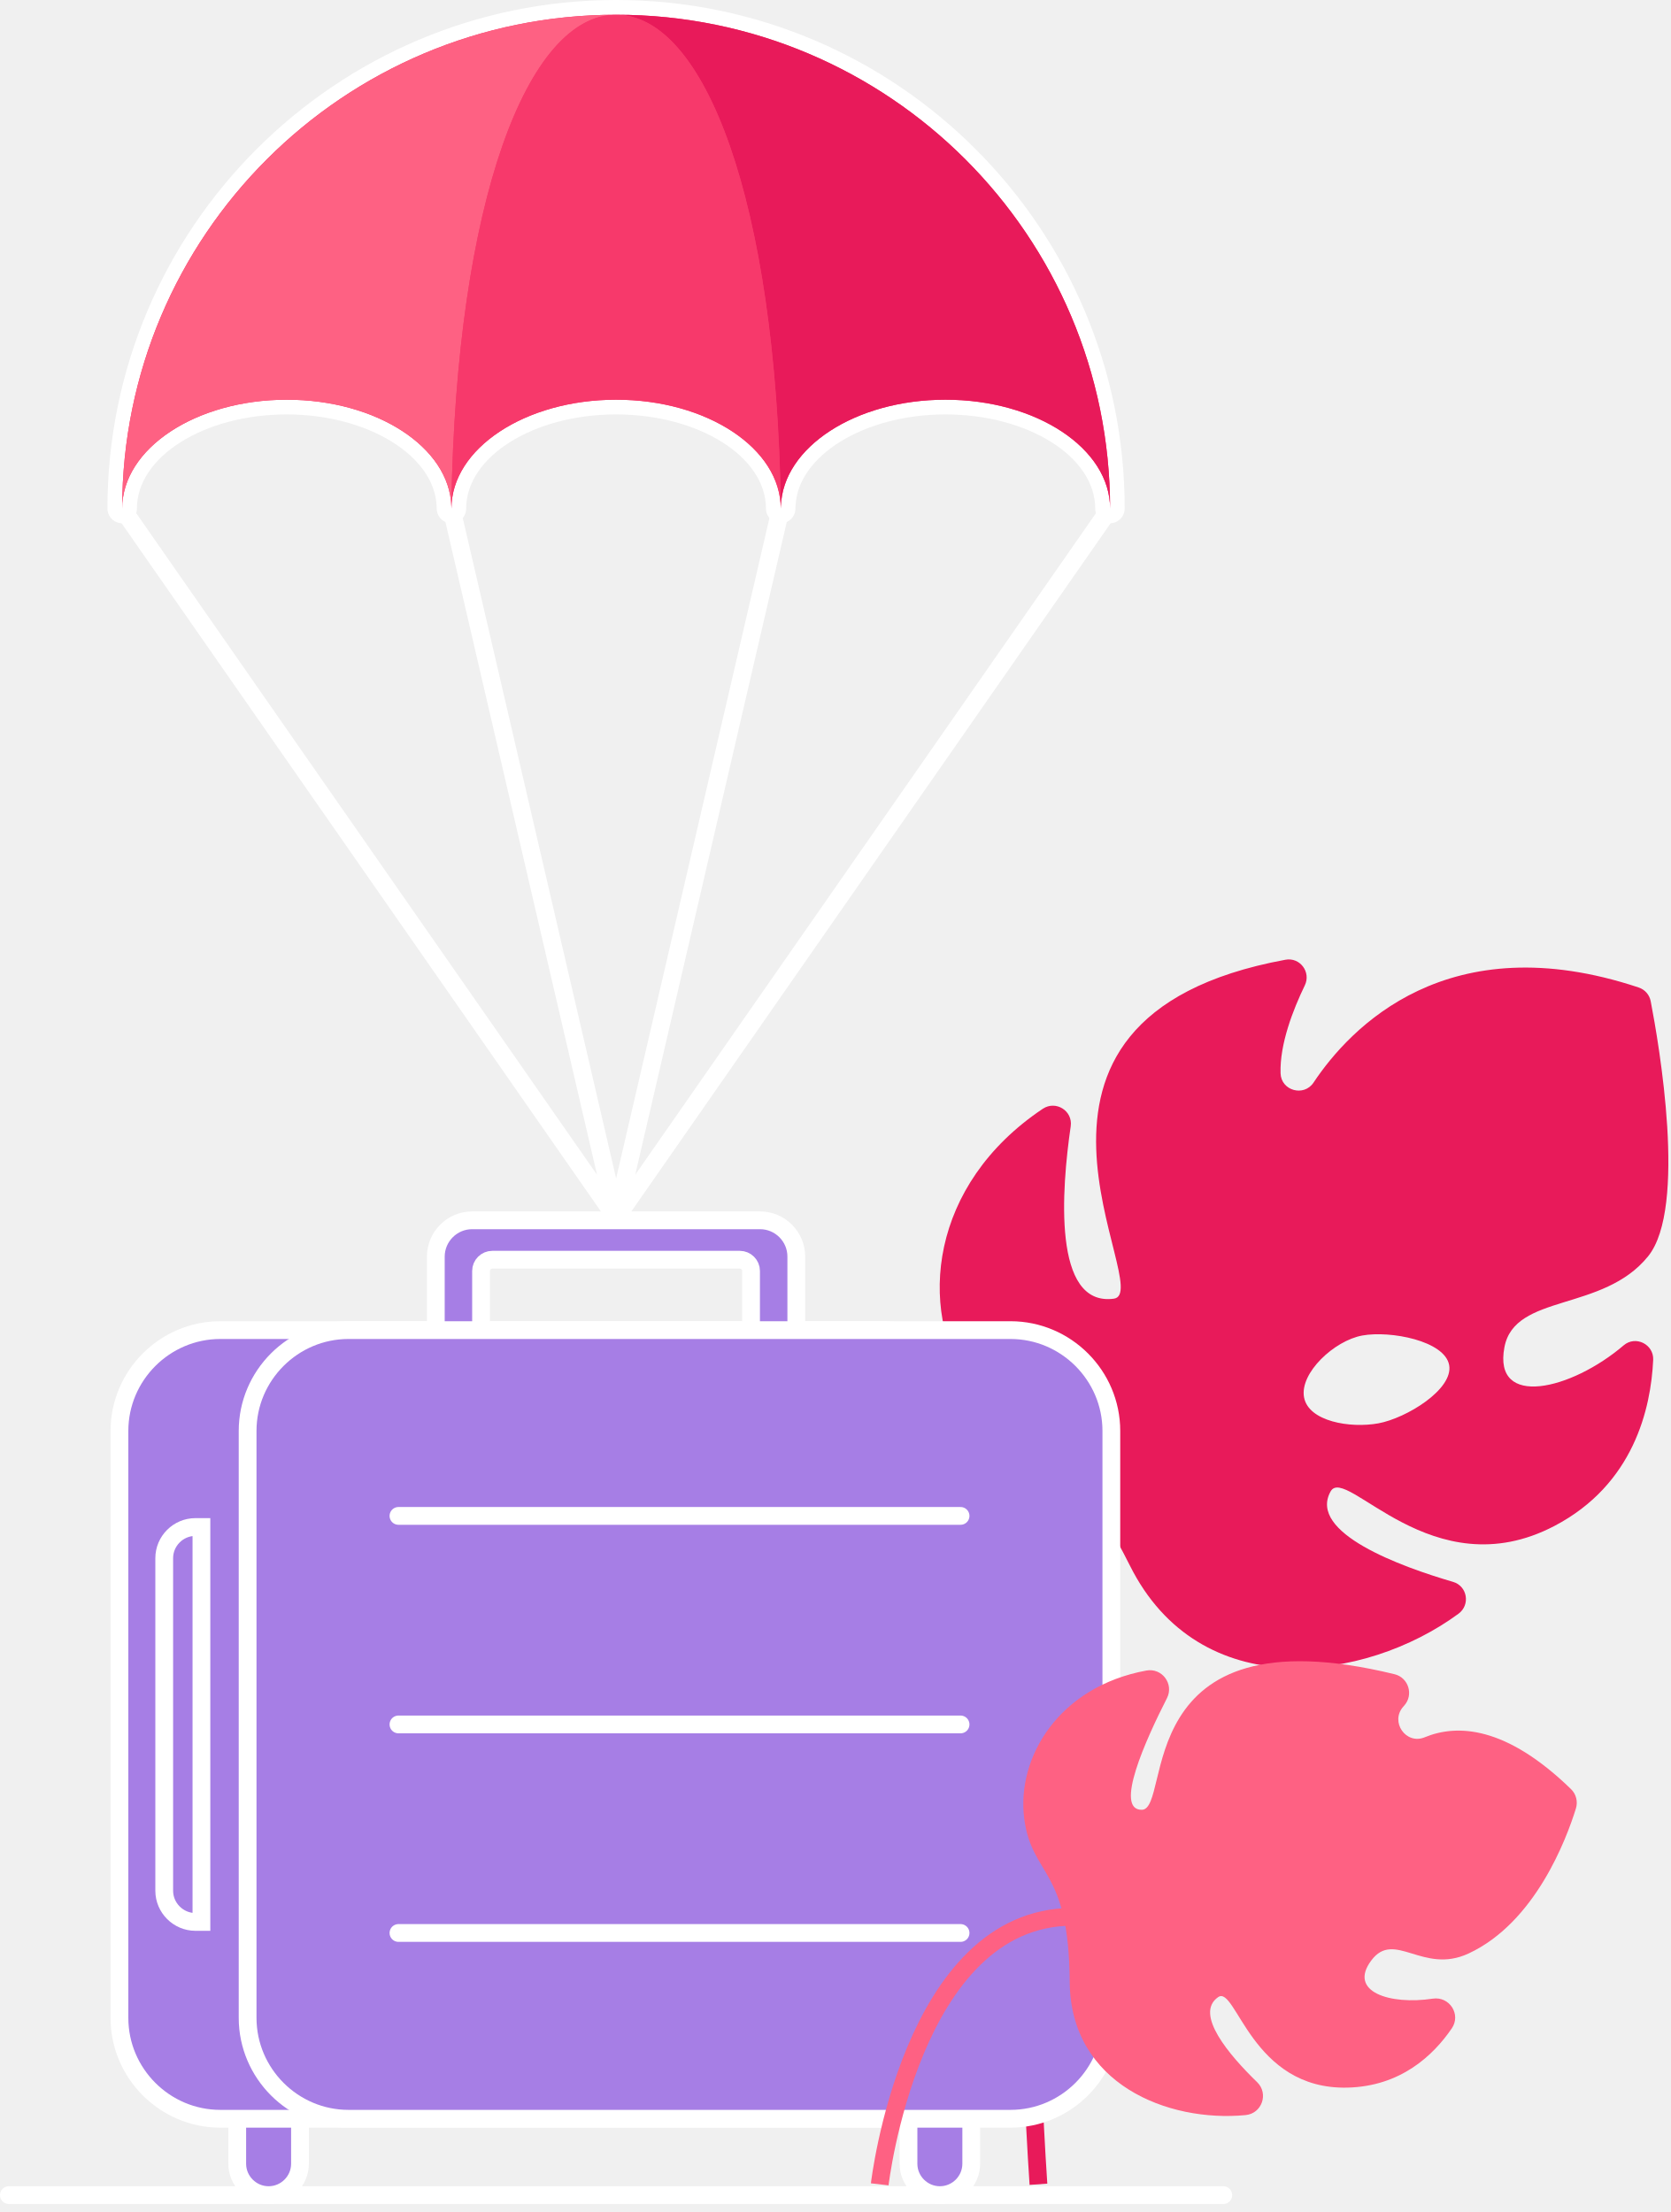
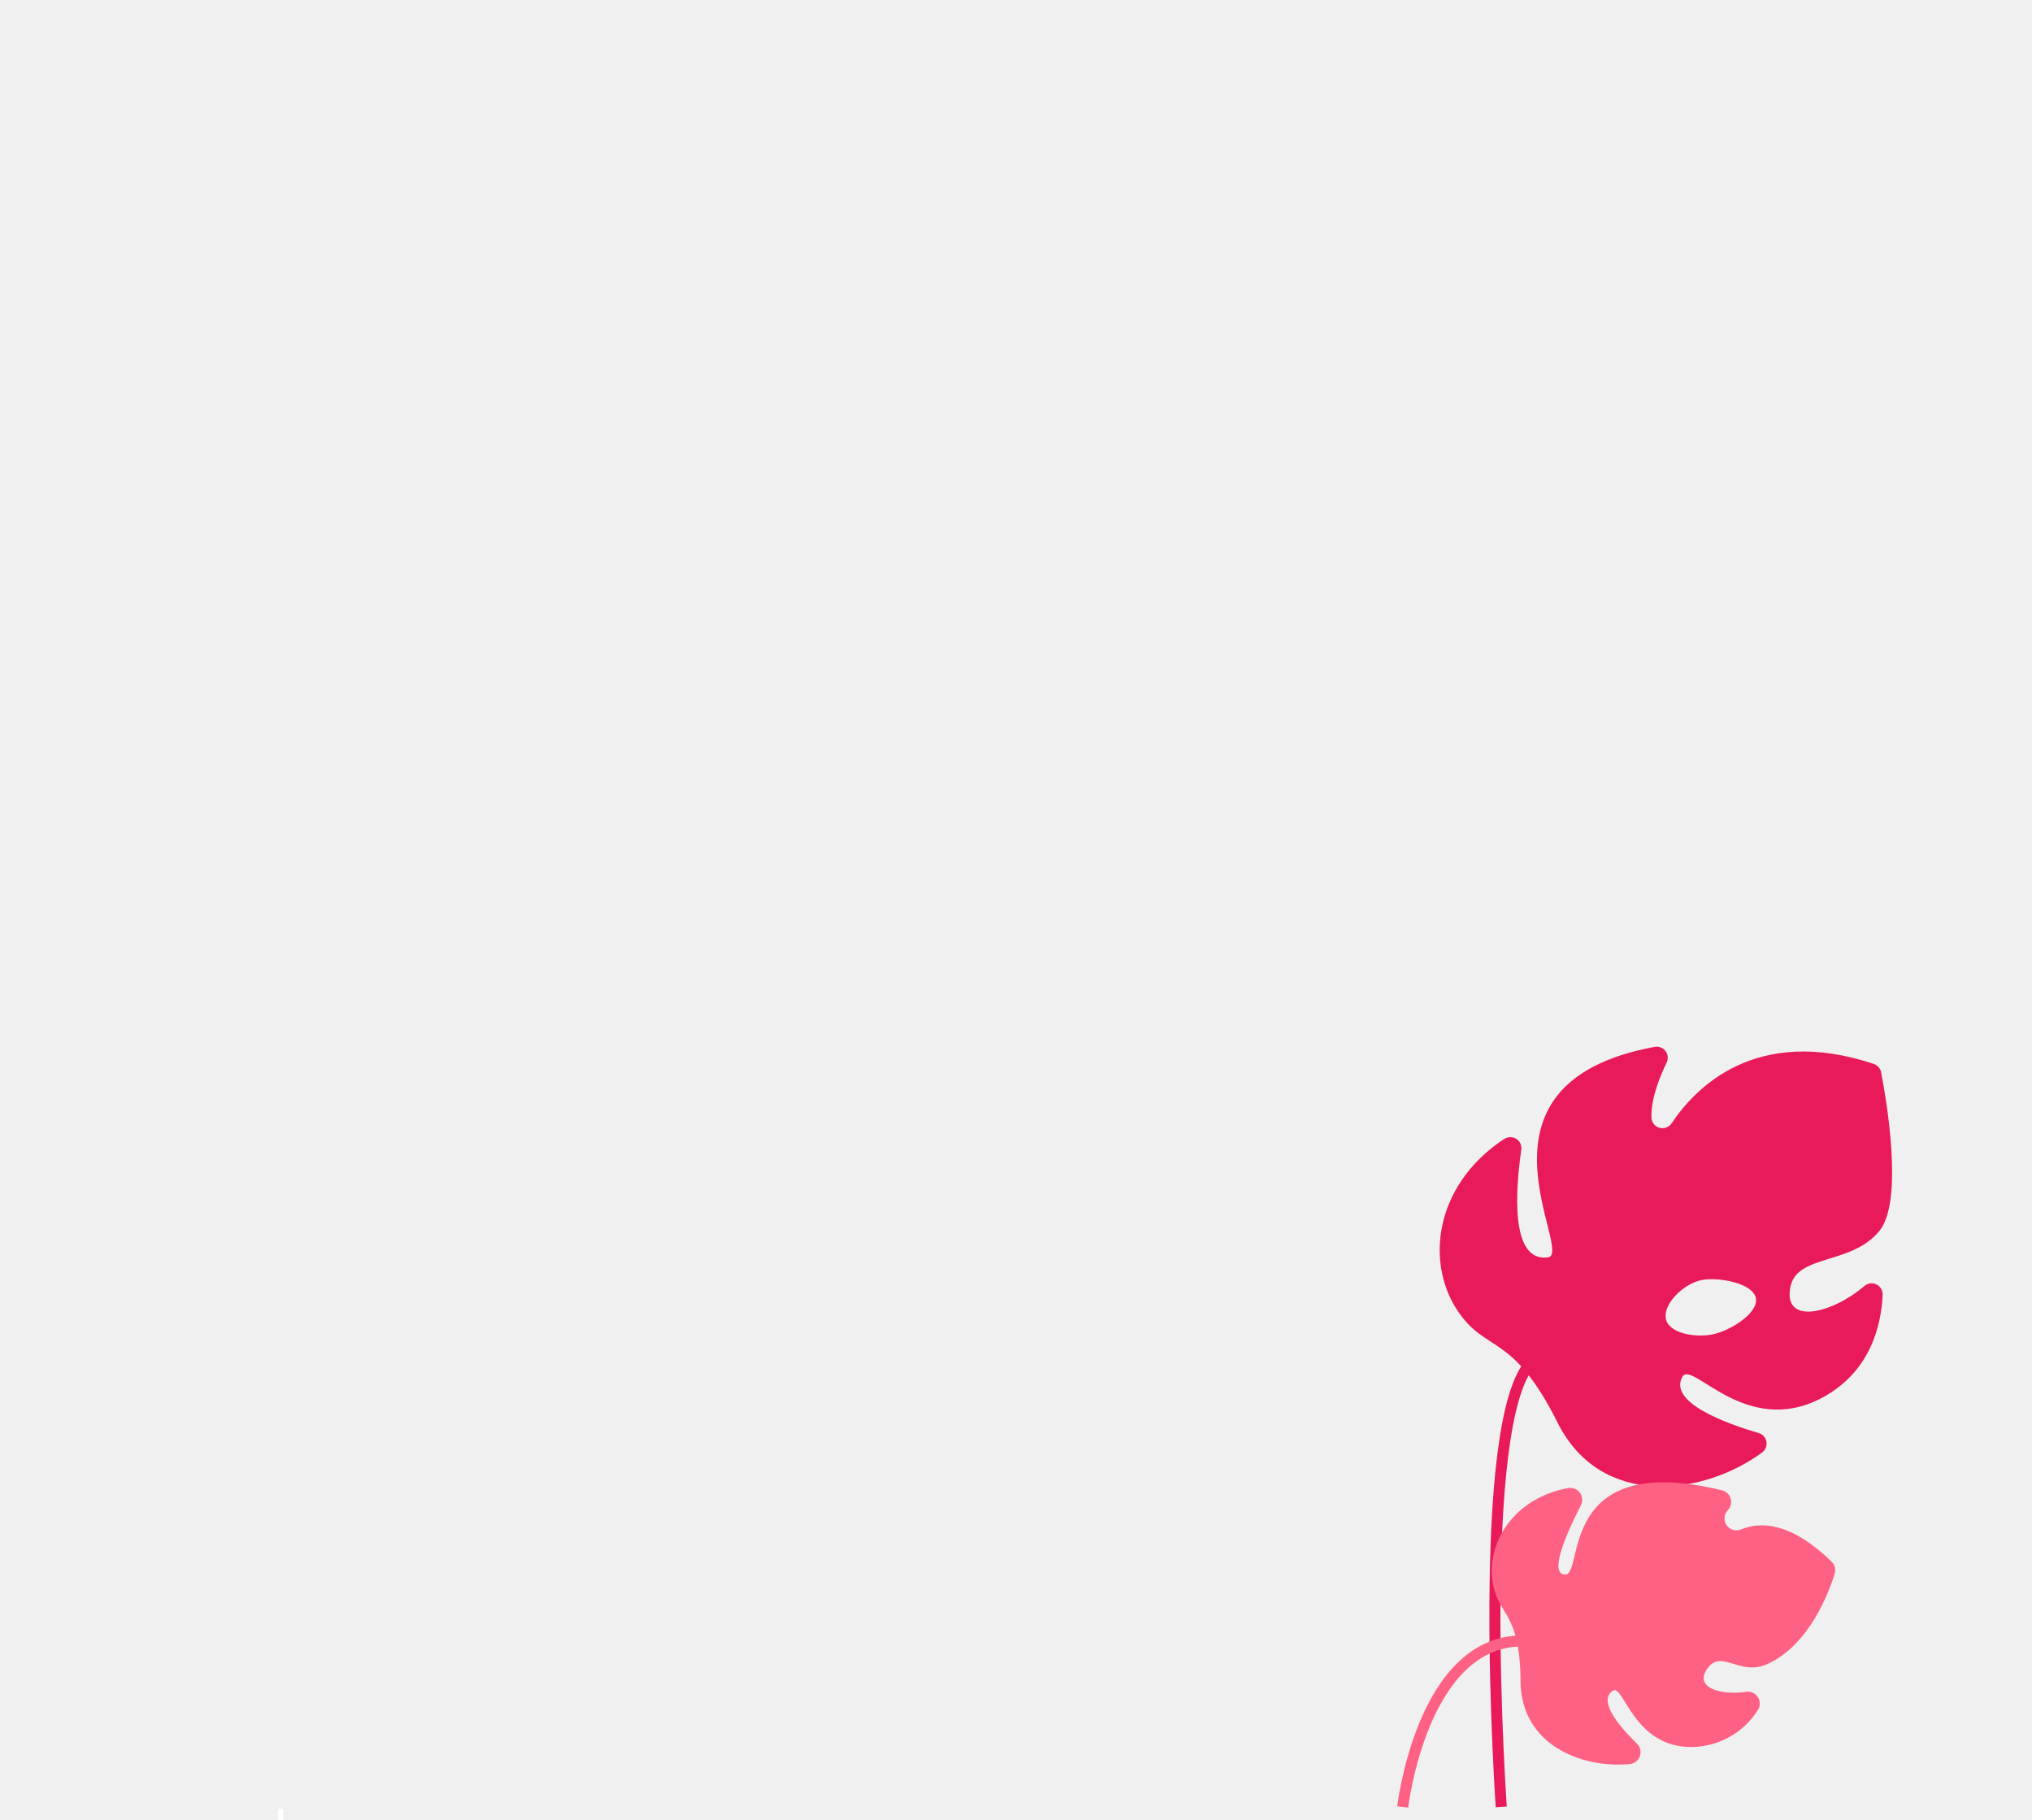
- <svg xmlns="http://www.w3.org/2000/svg" width="188" height="249" fill="none">
-   <path d="M117.345 124.816c1.467-.982 3.4.223 3.147 1.971-1.025 7.035-2.074 20.329 4.851 19.404 4.937-.658-16.654-31.533 19.318-38.156 1.632-.3 2.896 1.391 2.176 2.885-1.324 2.737-2.834 6.615-2.729 9.899.063 1.961 2.624 2.675 3.711 1.044 4.096-6.154 15.098-17.857 36.59-10.703.696.232 1.213.82 1.351 1.54.927 4.802 4.126 23.244-.289 28.716-5.088 6.312-15.025 4.144-16.174 10.249-1.3 6.906 7.513 4.825 13.421-.223 1.338-1.144 3.406-.116 3.322 1.642-.253 5.45-2.181 14.017-11.115 18.69-13.78 7.21-23.479-6.957-25.189-3.883-2.591 4.662 7.939 8.47 13.782 10.177 1.616.471 1.969 2.588.613 3.586-10.522 7.742-29.126 10.285-36.973-5.409-8.295-16.59-12.936-12.486-18.194-20.376-5.714-8.569-4.333-22.538 8.381-31.053zm29.403 32.469c.499 2.732 5.199 3.514 8.357 2.939 3.158-.577 8.473-3.832 7.974-6.563-.499-2.732-6.62-3.902-9.778-3.325-3.155.577-7.051 4.22-6.553 6.949z" fill="#E81A5A" />
-   <path d="M116.86 245.878s-4.908-70.272 5.541-80.722" stroke="#E81A5A" stroke-width="2" stroke-miterlimit="10" />
-   <path d="M1 247.1h136.663" stroke="#fff" stroke-width="2" stroke-miterlimit="10" stroke-linecap="round" />
-   <path d="M105.767 247.1c1.948 0 3.531-1.592 3.531-3.531v-5.065c0-1.948-1.592-3.531-3.531-3.531-1.948 0-3.531 1.591-3.531 3.531v5.065c0 1.939 1.591 3.531 3.531 3.531zM30.228 247.1c1.948 0 3.531-1.592 3.531-3.531v-5.065c0-1.948-1.591-3.531-3.531-3.531-1.948 0-3.531 1.591-3.531 3.531v5.065c0 1.939 1.591 3.531 3.531 3.531z" fill="#A67EE5" stroke="#fff" stroke-width="2" stroke-miterlimit="10" />
-   <path d="M24.79 238.504h74.503c6.242 0 11.348-5.106 11.348-11.348v-66.081c0-6.242-5.106-11.348-11.348-11.348h-74.503c-6.242 0-11.348 5.106-11.348 11.348v66.081c0 6.242 5.106 11.348 11.348 11.348z" fill="#A67EE5" stroke="#fff" stroke-width="2" stroke-miterlimit="10" />
-   <path d="M86.975 158.646v44.961M51.688 158.646v44.961" stroke="#fff" stroke-width="2" stroke-miterlimit="10" stroke-linecap="round" />
-   <path d="M53.13 137.368h32.402c2.246 0 4.078 1.832 4.078 4.078v16.007c0 .663-.53 1.193-1.194 1.193h-2.702c-.663 0-1.194-.53-1.194-1.193v-14.382c0-.696-.572-1.268-1.268-1.268H55.402c-.696 0-1.268.572-1.268 1.268v14.382c0 .663-.53 1.193-1.194 1.193h-2.702c-.663 0-1.194-.53-1.194-1.193v-16.007c.008-2.246 1.84-4.078 4.087-4.078z" fill="#A67EE5" stroke="#fff" stroke-width="2" stroke-miterlimit="10" />
-   <path d="M39.213 238.504h74.503c6.242 0 11.348-5.106 11.348-11.348v-66.081c0-6.242-5.106-11.348-11.348-11.348H39.213c-6.242 0-11.348 5.106-11.348 11.348v66.081c.008 6.242 5.114 11.348 11.348 11.348z" fill="#A67EE5" stroke="#fff" stroke-width="2" stroke-miterlimit="10" />
-   <path d="M108.096 170.641H44.841M108.096 194.116H44.841M108.096 217.591H44.841" stroke="#fff" stroke-width="2" stroke-miterlimit="10" stroke-linecap="round" />
-   <path d="M21.996 171.892h.671v44.455h-.671c-1.931 0-3.515-1.583-3.515-3.514v-37.418c-.008-1.939 1.575-3.523 3.515-3.523z" fill="#A67EE5" stroke="#fff" stroke-width="2" stroke-miterlimit="10" />
-   <path d="M69.336 137.078L13.749 57.245M69.336 137.078L50.801 57.245M87.862 57.245l-18.526 79.833M124.915 57.245l-55.579 79.833" stroke="#fff" stroke-width="2" stroke-miterlimit="10" stroke-linecap="round" stroke-linejoin="round" />
-   <path d="M124.915 58.074c-.456 0-.829-.373-.829-.829 0-6.3-7.941-11.422-17.698-11.422-9.557 0-17.498 5.023-17.689 11.19l-.008.232c0 .456-.373.829-.829.829-.456 0-.829-.373-.829-.829 0-6.3-7.941-11.422-17.697-11.422-9.756 0-17.697 5.123-17.697 11.422 0 .456-.373.829-.829.829-.456 0-.829-.373-.829-.829l-.008-.24c-.199-6.167-8.132-11.182-17.689-11.182-9.756 0-17.697 5.123-17.697 11.422 0 .456-.373.829-.829.829-.456 0-.829-.373-.829-.829C12.92 26.136 38.227.829 69.328.829c31.109 0 56.416 25.307 56.416 56.416 0 .456-.365.829-.829.829z" fill="#F7396B" />
-   <path d="M69.336 1.658c30.703 0 55.587 24.884 55.587 55.587 0-6.764-8.297-12.251-18.526-12.251-10.105 0-18.311 5.346-18.518 11.994 0 .083-.008.174-.008.257 0-6.764-8.297-12.251-18.526-12.251S50.801 50.481 50.801 57.245c0-.091-.008-.174-.008-.265-.216-6.64-8.422-11.986-18.518-11.986-10.237 0-18.526 5.487-18.526 12.251 0-30.703 24.884-55.587 55.587-55.587zm0-1.658c-31.565 0-57.245 25.68-57.245 57.245 0 .912.746 1.658 1.658 1.658.912 0 1.658-.746 1.658-1.658 0-5.844 7.568-10.594 16.869-10.594 9.11 0 16.678 4.659 16.86 10.378l.008.133v.083c0 .912.746 1.658 1.658 1.658.912 0 1.658-.738 1.658-1.658 0-5.844 7.568-10.594 16.868-10.594 9.3 0 16.869 4.75 16.869 10.594 0 .912.746 1.658 1.658 1.658.912 0 1.658-.746 1.658-1.658v-.075l.008-.133c.182-5.728 7.742-10.386 16.86-10.386 9.301 0 16.869 4.75 16.869 10.594 0 .912.746 1.658 1.657 1.658.912 0 1.658-.746 1.658-1.658C126.573 25.68 100.893 0 69.336 0z" fill="#fff" />
-   <path d="M69.336 1.658c9.922 0 18.021 20.897 18.543 55.33.207-6.648 8.414-11.994 18.518-11.994 10.237 0 18.526 5.487 18.526 12.251-.008-30.703-24.892-55.587-55.587-55.587z" fill="#E81A5A" />
-   <path d="M69.328 1.658c-30.695 0-55.579 24.884-55.579 55.587 0-6.764 8.297-12.251 18.526-12.251 10.096 0 18.302 5.346 18.518 11.986.522-34.425 8.612-55.322 18.535-55.322z" fill="#FE6183" />
-   <path d="M69.336 1.658c-9.931 0-18.021 20.897-18.543 55.322 0 .091.008.174.008.265 0-6.764 8.297-12.251 18.526-12.251 10.229 0 18.526 5.487 18.526 12.251 0-.091.008-.174.008-.257-.514-34.433-8.604-55.33-18.526-55.33z" fill="#F7396B" />
-   <path d="M176.796 201.401c.578.562.785 1.403.549 2.172-1.06 3.426-4.58 12.854-12.101 16.337-5.134 2.377-8.326-2.697-10.923.769-2.654 3.539 2.103 5.034 6.916 4.305 1.877-.285 3.211 1.775 2.141 3.343-2.101 3.076-5.771 6.521-11.725 6.671-10.845.269-12.553-11.584-14.569-10.186-2.722 1.885 1.269 6.548 4.386 9.573 1.325 1.285.54 3.531-1.297 3.706-8.763.839-19.719-3.51-19.794-15-.083-12.937-4.251-11.797-5.115-18.356-.906-6.881 3.883-14.876 13.744-16.686 1.762-.322 3.128 1.514 2.313 3.112-2.412 4.732-5.959 12.606-2.824 12.563 3.461-.048-1.578-22.578 28.432-15.263 1.584.384 2.181 2.329 1.089 3.539-.032.037-.067.075-.099.113-1.517 1.704.296 4.321 2.406 3.45 3.663-1.517 9.165-1.272 16.471 5.838z" fill="#FE6183" />
-   <path d="M99 245.886s3.48-30.113 21.701-30.113" stroke="#FE6183" stroke-width="2" stroke-miterlimit="10" />
+ <svg xmlns="http://www.w3.org/2000/svg" width="268" height="240" viewBox="0 0 350 330">
+   <g id="clouds" style="opacity: 0;">
+     <animate attributeType="CSS" attributeName="opacity" values="0; 1; 1; 0" keyTimes="0; 0.3; 0.7; 1;" dur="2.7s" repeatCount="1" begin="0s" fill="freeze" />
+     <g id="cloudTop">
+       <animateTransform id="cloudTopAnimate" attributeName="transform" type="translate" values="40 0; 0 0" dur="0.6s" begin="0s" fill="freeze" />
+       <animateTransform attributeName="transform" type="translate" values="0 0; 0 -40" dur="0.6s" begin="cloudTopAnimate.end + 1.4s" fill="freeze" additive="sum" />
+       <line x1="65.43" y1="77.72" x2="105.21" y2="77.72" fill="none" stroke="#fff" stroke-linecap="round" stroke-miterlimit="10" stroke-width="2" />
+       <g>
+         <path d="M85.22,67.45H57.86a12.4,12.4,0,1,0-24.8,0H15.13" fill="none" stroke="#fff" stroke-linecap="round" stroke-miterlimit="10" stroke-width="2" />
+         <line x1="93.48" y1="67.45" x2="115.68" y2="67.45" fill="none" stroke="#fff" stroke-linecap="round" stroke-miterlimit="10" stroke-width="2" />
+       </g>
+     </g>
+     <g id="cloudsBottom">
+       <animateTransform id="cloudsBottomAnimate" attributeName="transform" type="translate" values="80 0; 0 0" dur="0.6s" begin="0s" fill="freeze" additive="sum" />
+       <animateTransform attributeName="transform" type="translate" values="0 0; 0 -80" dur="0.6s" begin="cloudsBottomAnimate.end + 1.4s" fill="freeze" additive="sum" />
+       <line x1="272.13" y1="145.27" x2="311.9" y2="145.27" fill="none" stroke="#fff" stroke-linecap="round" stroke-miterlimit="10" stroke-width="2" />
+       <line x1="300.17" y1="135" x2="322.37" y2="135" fill="none" stroke="#fff" stroke-linecap="round" stroke-miterlimit="10" stroke-width="2" />
+       <g>
+         <path d="M235.77,119H216.32a35.49,35.49,0,0,0-68-13.69A26.34,26.34,0,0,0,135.43,102a26.72,26.72,0,0,0-24.8,17H95.48a10.49,10.49,0,0,0,0,21h140.3a10.49,10.49,0,0,0,0-21" fill="#fff" />
+       </g>
+     </g>
+   </g>
+   <g id="firstPlant">
+     <g>
+       <animateTransform attributeName="transform" type="rotate" values="4 266 249; -3 266 249; 4 266 249" dur="1.4s" repeatCount="indefinite" />
+       <path d="M263.47,206.6a2,2,0,0,1,3.15,2c-1,7-2.07,20.33,4.85,19.4,4.94-.66-16.65-31.53,19.32-38.16a2,2,0,0,1,2.18,2.88c-1.32,2.74-2.83,6.62-2.73,9.9a2,2,0,0,0,3.71,1c4.1-6.15,15.1-17.86,36.59-10.7a2,2,0,0,1,1.35,1.54c0.93,4.8,4.13,23.24-.29,28.72-5.09,6.31-15,4.14-16.18,10.25-1.3,6.91,7.51,4.82,13.42-.22a2,2,0,0,1,3.32,1.64c-0.25,5.45-2.18,14-11.12,18.69-13.78,7.21-23.48-7-25.19-3.88-2.59,4.66,7.94,8.47,13.78,10.18a2,2,0,0,1,.61,3.59c-10.52,7.74-29.13,10.28-37-5.41-8.3-16.59-12.93-12.49-18.19-20.38-5.71-8.57-4.33-22.54,8.38-31.05m29.4,32.47c0.5,2.73,5.2,3.51,8.35,2.94s8.47-3.83,8-6.56-6.62-3.9-9.78-3.33-7.05,4.22-6.55,6.95" fill="#e81a5a" />
+     </g>
+     <path d="M263,327.66s-4.91-70.27,5.54-80.72" fill="none" stroke="#e81a5a" stroke-miterlimit="10" stroke-width="2" />
+   </g>
+   <g id="suitcase" opacity="0">
+     <animateTransform id="suitcaseAnimate" attributeName="transform" type="scale" values="0; 0.16; 0.5; 1; 1" keyTimes="0; 0.2; 0.5; 0.9; 1" dur="2s" begin="0.6s" fill="freeze" additive="sum" />
+     <animateTransform attributeName="transform" type="rotate" values="30; -30; 20; 18; -7; 0" keyTimes="0; 0.35; 0.6; 0.65; 0.9; 1" dur="2s" begin="suitcaseAnimate.begin" fill="freeze" additive="sum" />
+     <animateTransform attributeName="transform" type="translate" values="300 -200; -200 -250; -225 -275;" dur="2s" begin="suitcaseAnimate.begin" fill="freeze" additive="sum" />
+     <animate attributeType="CSS" attributeName="opacity" values="0; 1;" dur="0.5s" begin="suitcaseAnimate.begin" fill="freeze" />
+     <animateMotion dur="2s" fill="freeze" begin="suitcaseAnimate.begin">
+       <mpath href="#suitcaseFly" />
+     </animateMotion>
+     <path d="M251.89,328.88a3.54,3.54,0,0,0,3.53-3.53v-5.07a3.53,3.53,0,1,0-7.06,0v5.07a3.55,3.55,0,0,0,3.53,3.53" fill="#a67ee5" />
+     <path d="M251.89,328.88a3.54,3.54,0,0,0,3.53-3.53v-5.07a3.53,3.53,0,1,0-7.06,0v5.07A3.55,3.55,0,0,0,251.89,328.88Z" fill="none" stroke="#fff" stroke-miterlimit="10" stroke-width="2" />
+     <path d="M176.35,328.88a3.54,3.54,0,0,0,3.53-3.53v-5.07a3.53,3.53,0,1,0-7.06,0v5.07a3.54,3.54,0,0,0,3.53,3.53" fill="#a67ee5" />
+     <path d="M176.35,328.88a3.54,3.54,0,0,0,3.53-3.53v-5.07a3.53,3.53,0,1,0-7.06,0v5.07A3.54,3.54,0,0,0,176.35,328.88Z" fill="none" stroke="#fff" stroke-miterlimit="10" stroke-width="2" />
+     <path d="M170.92,320.29h74.5a11.38,11.38,0,0,0,11.35-11.35V242.86a11.38,11.38,0,0,0-11.35-11.35h-74.5a11.38,11.38,0,0,0-11.35,11.35v66.08a11.38,11.38,0,0,0,11.35,11.35" fill="#a67ee5" />
+     <rect x="159.57" y="231.51" width="97.2" height="88.78" rx="11.35" ry="11.35" fill="none" stroke="#fff" stroke-miterlimit="10" stroke-width="2" />
+     <path d="M199.26,219.15h32.4a4.09,4.09,0,0,1,4.08,4.08v16a1.19,1.19,0,0,1-1.19,1.19h-2.7a1.19,1.19,0,0,1-1.19-1.19V224.86a1.27,1.27,0,0,0-1.27-1.27H201.53a1.27,1.27,0,0,0-1.27,1.27v14.38a1.19,1.19,0,0,1-1.19,1.19h-2.7a1.19,1.19,0,0,1-1.19-1.19v-16a4.1,4.1,0,0,1,4.09-4.08" fill="#a67ee5" />
+     <path d="M199.26,219.15h32.4a4.09,4.09,0,0,1,4.08,4.08v16a1.19,1.19,0,0,1-1.19,1.19h-2.7a1.19,1.19,0,0,1-1.19-1.19V224.86a1.27,1.27,0,0,0-1.27-1.27H201.53a1.27,1.27,0,0,0-1.27,1.27v14.38a1.19,1.19,0,0,1-1.19,1.19h-2.7a1.19,1.19,0,0,1-1.19-1.19v-16A4.1,4.1,0,0,1,199.26,219.15Z" fill="none" stroke="#fff" stroke-miterlimit="10" stroke-width="2" />
+     <path d="M185.34,320.29h74.5a11.38,11.38,0,0,0,11.35-11.35V242.86a11.38,11.38,0,0,0-11.35-11.35h-74.5A11.38,11.38,0,0,0,174,242.86v66.08a11.39,11.39,0,0,0,11.35,11.35" fill="#a67ee5" />
+     <path d="M185.34,320.29h74.5a11.38,11.38,0,0,0,11.35-11.35V242.86a11.38,11.38,0,0,0-11.35-11.35h-74.5A11.38,11.38,0,0,0,174,242.86v66.08A11.39,11.39,0,0,0,185.34,320.29Z" fill="none" stroke="#fff" stroke-miterlimit="10" stroke-width="2" />
+     <line x1="254.22" y1="252.43" x2="190.97" y2="252.43" fill="none" stroke="#fff" stroke-linecap="round" stroke-miterlimit="10" stroke-width="2" />
+     <line x1="254.22" y1="275.9" x2="190.97" y2="275.9" fill="none" stroke="#fff" stroke-linecap="round" stroke-miterlimit="10" stroke-width="2" />
+     <line x1="254.22" y1="299.38" x2="190.97" y2="299.38" fill="none" stroke="#fff" stroke-linecap="round" stroke-miterlimit="10" stroke-width="2" />
+     <path d="M168.12,253.68h0.67v44.46h-0.67a3.53,3.53,0,0,1-3.52-3.51V257.2a3.52,3.52,0,0,1,3.52-3.52" fill="#a67ee5" />
+     <path d="M168.12,253.68h0.67v44.46h-0.67a3.53,3.53,0,0,1-3.52-3.51V257.2A3.52,3.52,0,0,1,168.12,253.68Z" fill="none" stroke="#fff" stroke-miterlimit="10" stroke-width="2" />
+     <g id="parachute">
+       <line x1="215.46" y1="218.86" x2="159.87" y2="139.03" fill="none" stroke="#fff" stroke-linecap="round" stroke-linejoin="round" stroke-width="2" />
+       <line x1="215.46" y1="218.86" x2="196.93" y2="139.03" fill="none" stroke="#fff" stroke-linecap="round" stroke-linejoin="round" stroke-width="2" />
+       <line x1="233.99" y1="139.03" x2="215.46" y2="218.86" fill="none" stroke="#fff" stroke-linecap="round" stroke-linejoin="round" stroke-width="2" />
+       <line x1="271.04" y1="139.03" x2="215.46" y2="218.86" fill="none" stroke="#fff" stroke-linecap="round" stroke-linejoin="round" stroke-width="2" />
+       <g>
+         <path d="M215.46,83.44A55.58,55.58,0,0,1,271,139c0-6.76-8.3-12.25-18.53-12.25s-18.31,5.35-18.52,12c0,0.08,0,.17,0,0.26,0-6.76-8.3-12.25-18.53-12.25s-18.54,5.49-18.54,12.25c0-.09,0-0.17,0-0.26-0.22-6.64-8.42-12-18.52-12s-18.52,5.49-18.52,12.25a55.58,55.58,0,0,1,55.59-55.59m0-1.66A57.31,57.31,0,0,0,158.22,139a1.66,1.66,0,1,0,3.32,0c0-5.84,7.57-10.59,16.87-10.59,9.11,0,16.68,4.66,16.86,10.38V139a1.66,1.66,0,0,0,3.32,0c0-5.84,7.57-10.59,16.87-10.59s16.87,4.75,16.87,10.59a1.66,1.66,0,0,0,3.32,0v-0.21c0.18-5.73,7.74-10.39,16.86-10.39,9.3,0,16.87,4.75,16.87,10.59a1.66,1.66,0,1,0,3.32,0,57.3,57.3,0,0,0-57.23-57.25" fill="#fff" />
+         <path d="M215.46,83.44c9.92,0,18,20.9,18.54,55.33,0.21-6.65,8.41-12,18.52-12S271,132.27,271,139a55.59,55.59,0,0,0-55.59-55.59" fill="#e81a5a" />
+         <path d="M215.45,83.44A55.58,55.58,0,0,0,159.87,139c0-6.76,8.3-12.25,18.52-12.25s18.3,5.35,18.52,12c0.52-34.43,8.61-55.32,18.53-55.32" fill="#fe6183" />
+         <path d="M215.46,83.44c-9.93,0-18,20.9-18.54,55.32,0,0.09,0,.17,0,0.26,0-6.76,8.3-12.25,18.53-12.25S234,132.27,234,139c0-.09,0-0.17,0-0.26-0.51-34.43-8.6-55.33-18.52-55.33" fill="#f7396b" />
+       </g>
+     </g>
+   </g>
+   <g id="secondPlant">
+     <animateTransform attributeName="transform" type="rotate" values="6 246 330; -4 246 330; 1 246 330; -0.5 246 330; 0 246 330; 6 246 330;" keyTimes="0; 0.2; 0.4; 0.6; 0.8; 1" dur="2.3s" repeatCount="indefinite" />
+     <path d="M322.92,283.19a2.15,2.15,0,0,1,.55,2.17c-1.06,3.43-4.58,12.85-12.1,16.34-5.14,2.38-8.33-2.7-10.92.77s2.1,5,6.92,4.31a2.16,2.16,0,0,1,2.14,3.34,14.34,14.34,0,0,1-11.73,6.67c-10.84.27-12.55-11.58-14.57-10.19-2.72,1.89,1.27,6.55,4.39,9.57a2.16,2.16,0,0,1-1.3,3.71c-8.76.84-19.72-3.51-19.8-15-0.08-12.94-4.25-11.8-5.11-18.35-0.91-6.88,3.88-14.88,13.74-16.69a2.16,2.16,0,0,1,2.31,3.11c-2.41,4.73-6,12.6-2.82,12.56,3.46,0-1.58-22.58,28.43-15.26a2.16,2.16,0,0,1,1.09,3.54l-0.1.11a2.16,2.16,0,0,0,2.41,3.45c3.66-1.52,9.16-1.27,16.47,5.84" fill="#fe6183" />
+     <path d="M245.13,327.67s3.48-30.11,21.7-30.11" fill="none" stroke="#fe6183" stroke-miterlimit="10" stroke-width="2" />
+   </g>
+   <g id="bottomLine">
+     <path d="M41.13 329H42.13" stroke="white" stroke-width="2">
+       <animate attributeName="d" begin="0.5s" dur="0.3s" values="M41.13 329H42.13; M41.13 328.88H283.79; M147.13 328.88H283.79" fill="freeze" />
+     </path>
+   </g>
+   <path opacity="0" id="suitcaseFly" d="M179,111c24.19-9.24,29.8-15.84,29.42-20.44C207.18,75.43,138.73,51.78,96,84c-2.93,2.21-31.66,24.52-29,54,3.54,39.18,59.83,61.15,75.7,67.35,53.65,20.94,94.43,8.79,101.78,27.18,2.89,7.25.78,19.69-21.48,42.47" fill="none" stroke="#000" stroke-miterlimit="10" />
</svg>
